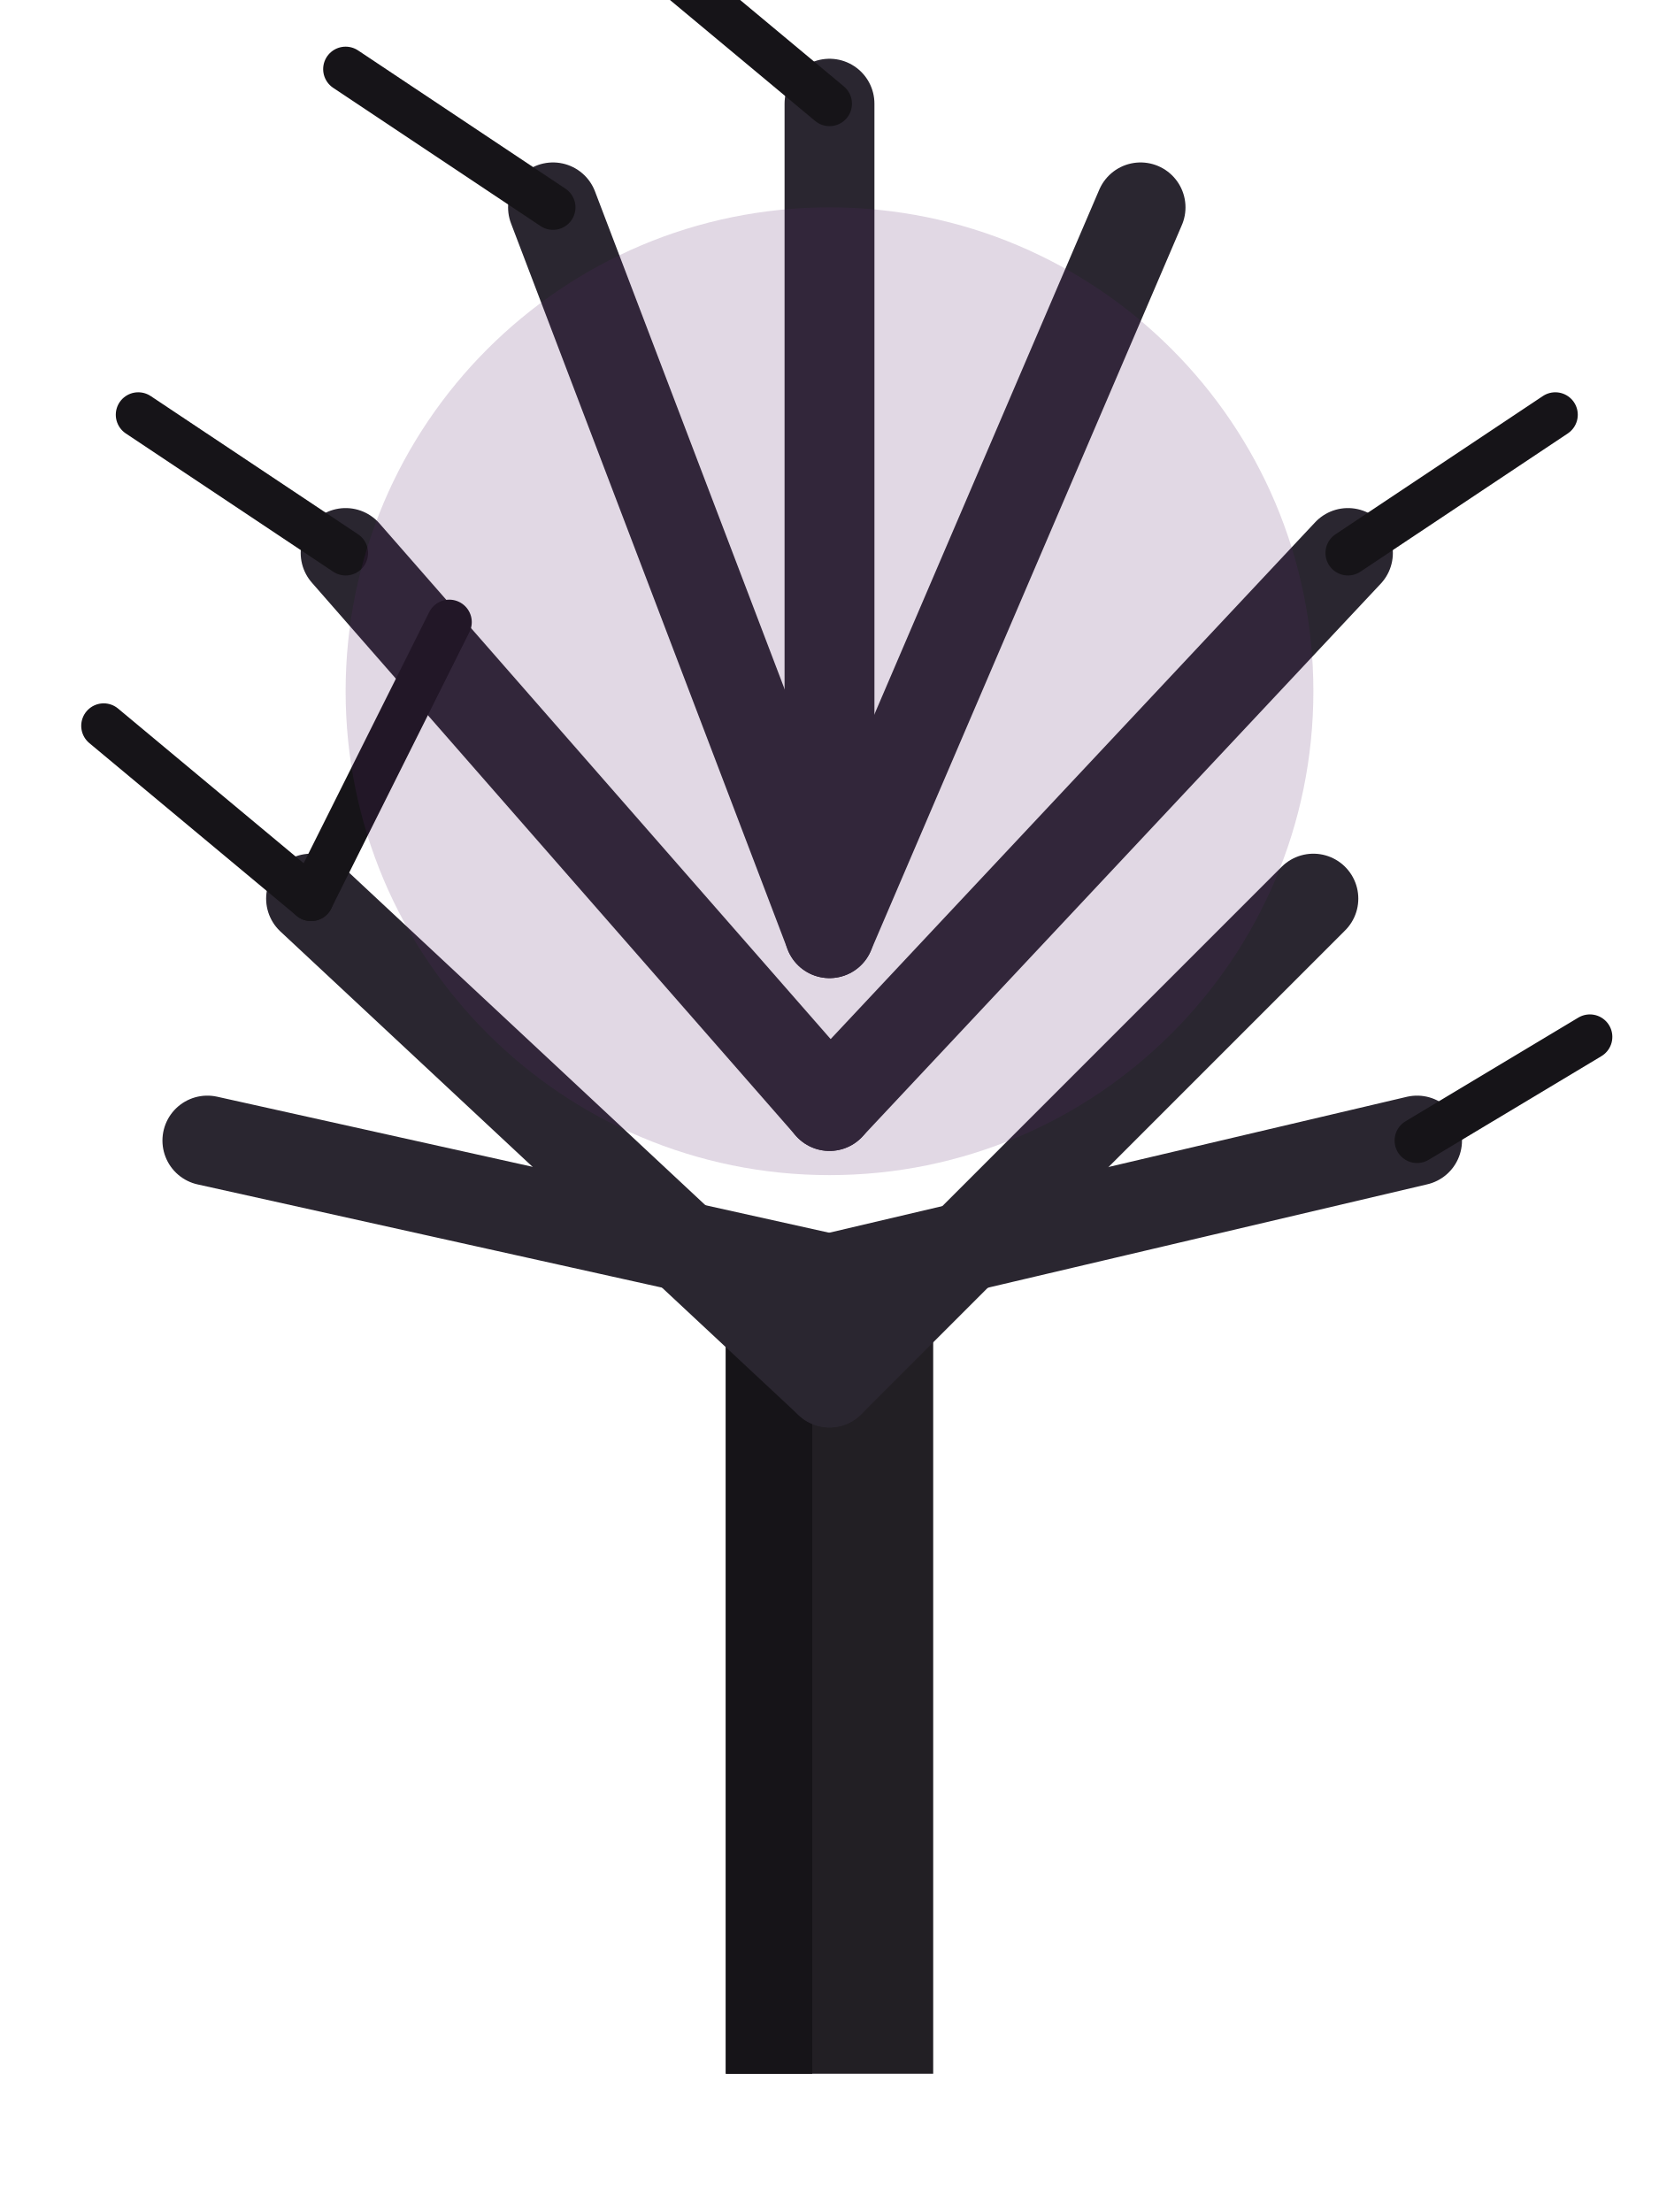
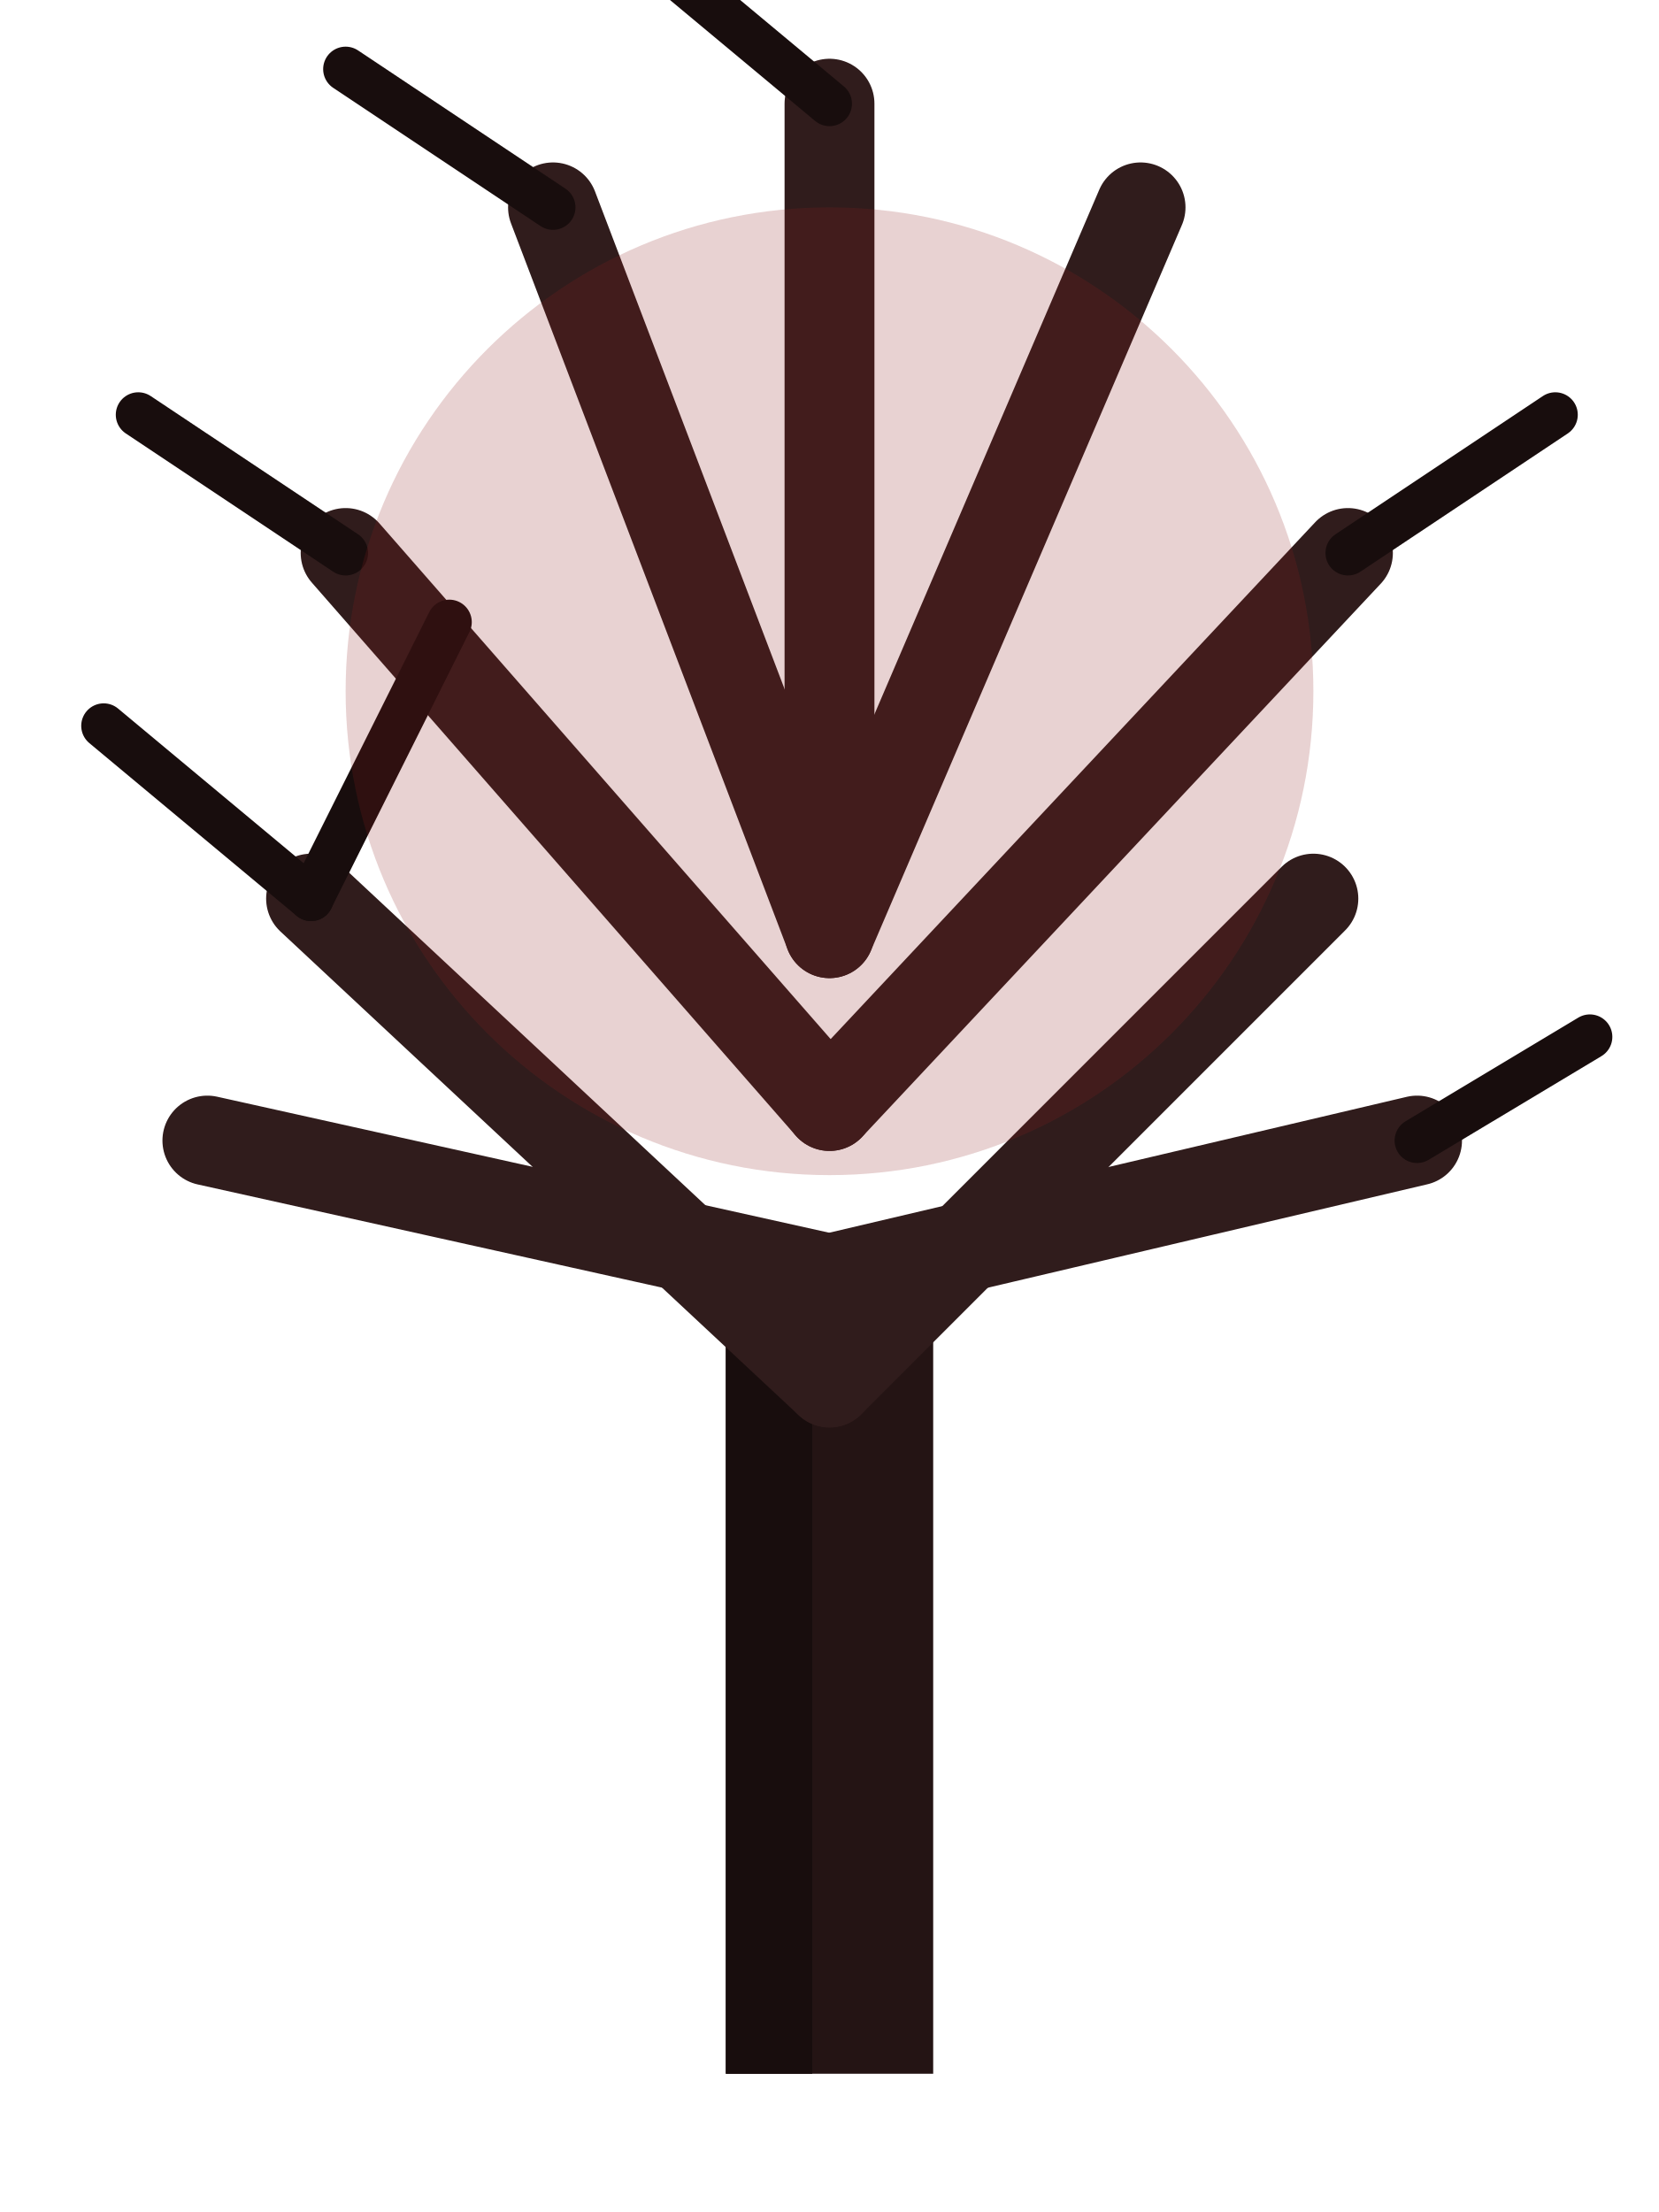
<svg xmlns="http://www.w3.org/2000/svg" width="48" height="64" viewBox="0 0 48 64">
-   <rect x="21" y="38" width="6" height="22" fill="#221f24" />
-   <rect x="21" y="38" width="2.5" height="22" fill="#161418" />
-   <g stroke="#2a2630" stroke-width="2.6" stroke-linecap="round" fill="none">
+   <rect x="21" y="38" width="6" height="22" fill="#241414" />
+   <rect x="21" y="38" width="2.5" height="22" fill="#180d0d" />
+   <g stroke="#301c1c" stroke-width="2.6" stroke-linecap="round" fill="none">
    <path d="M24 40 L9 26" />
    <path d="M24 37 L6 33" />
    <path d="M24 32 L10 16" />
    <path d="M24 27 L16 6" />
    <path d="M24 24 L24 3" />
    <path d="M24 27 L33 6" />
    <path d="M24 32 L39 16" />
    <path d="M24 37 L41 33" />
    <path d="M24 40 L38 26" />
  </g>
-   <g stroke="#161418" stroke-width="1.3" stroke-linecap="round" fill="none">
+   <g stroke="#180d0d" stroke-width="1.3" stroke-linecap="round" fill="none">
    <path d="M9 26 L3 21" />
    <path d="M9 26 L13 18" />
    <path d="M10 16 L4 12" />
    <path d="M16 6 L10 2" />
    <path d="M24 3 L18 -2" />
    <path d="M39 16 L45 12" />
    <path d="M41 33 L46 30" />
  </g>
-   <g fill="rgba(90,40,110,0.18)">
+   <g fill="rgba(140,30,30,0.2)">
    <circle cx="24" cy="20" r="14" />
  </g>
</svg>
